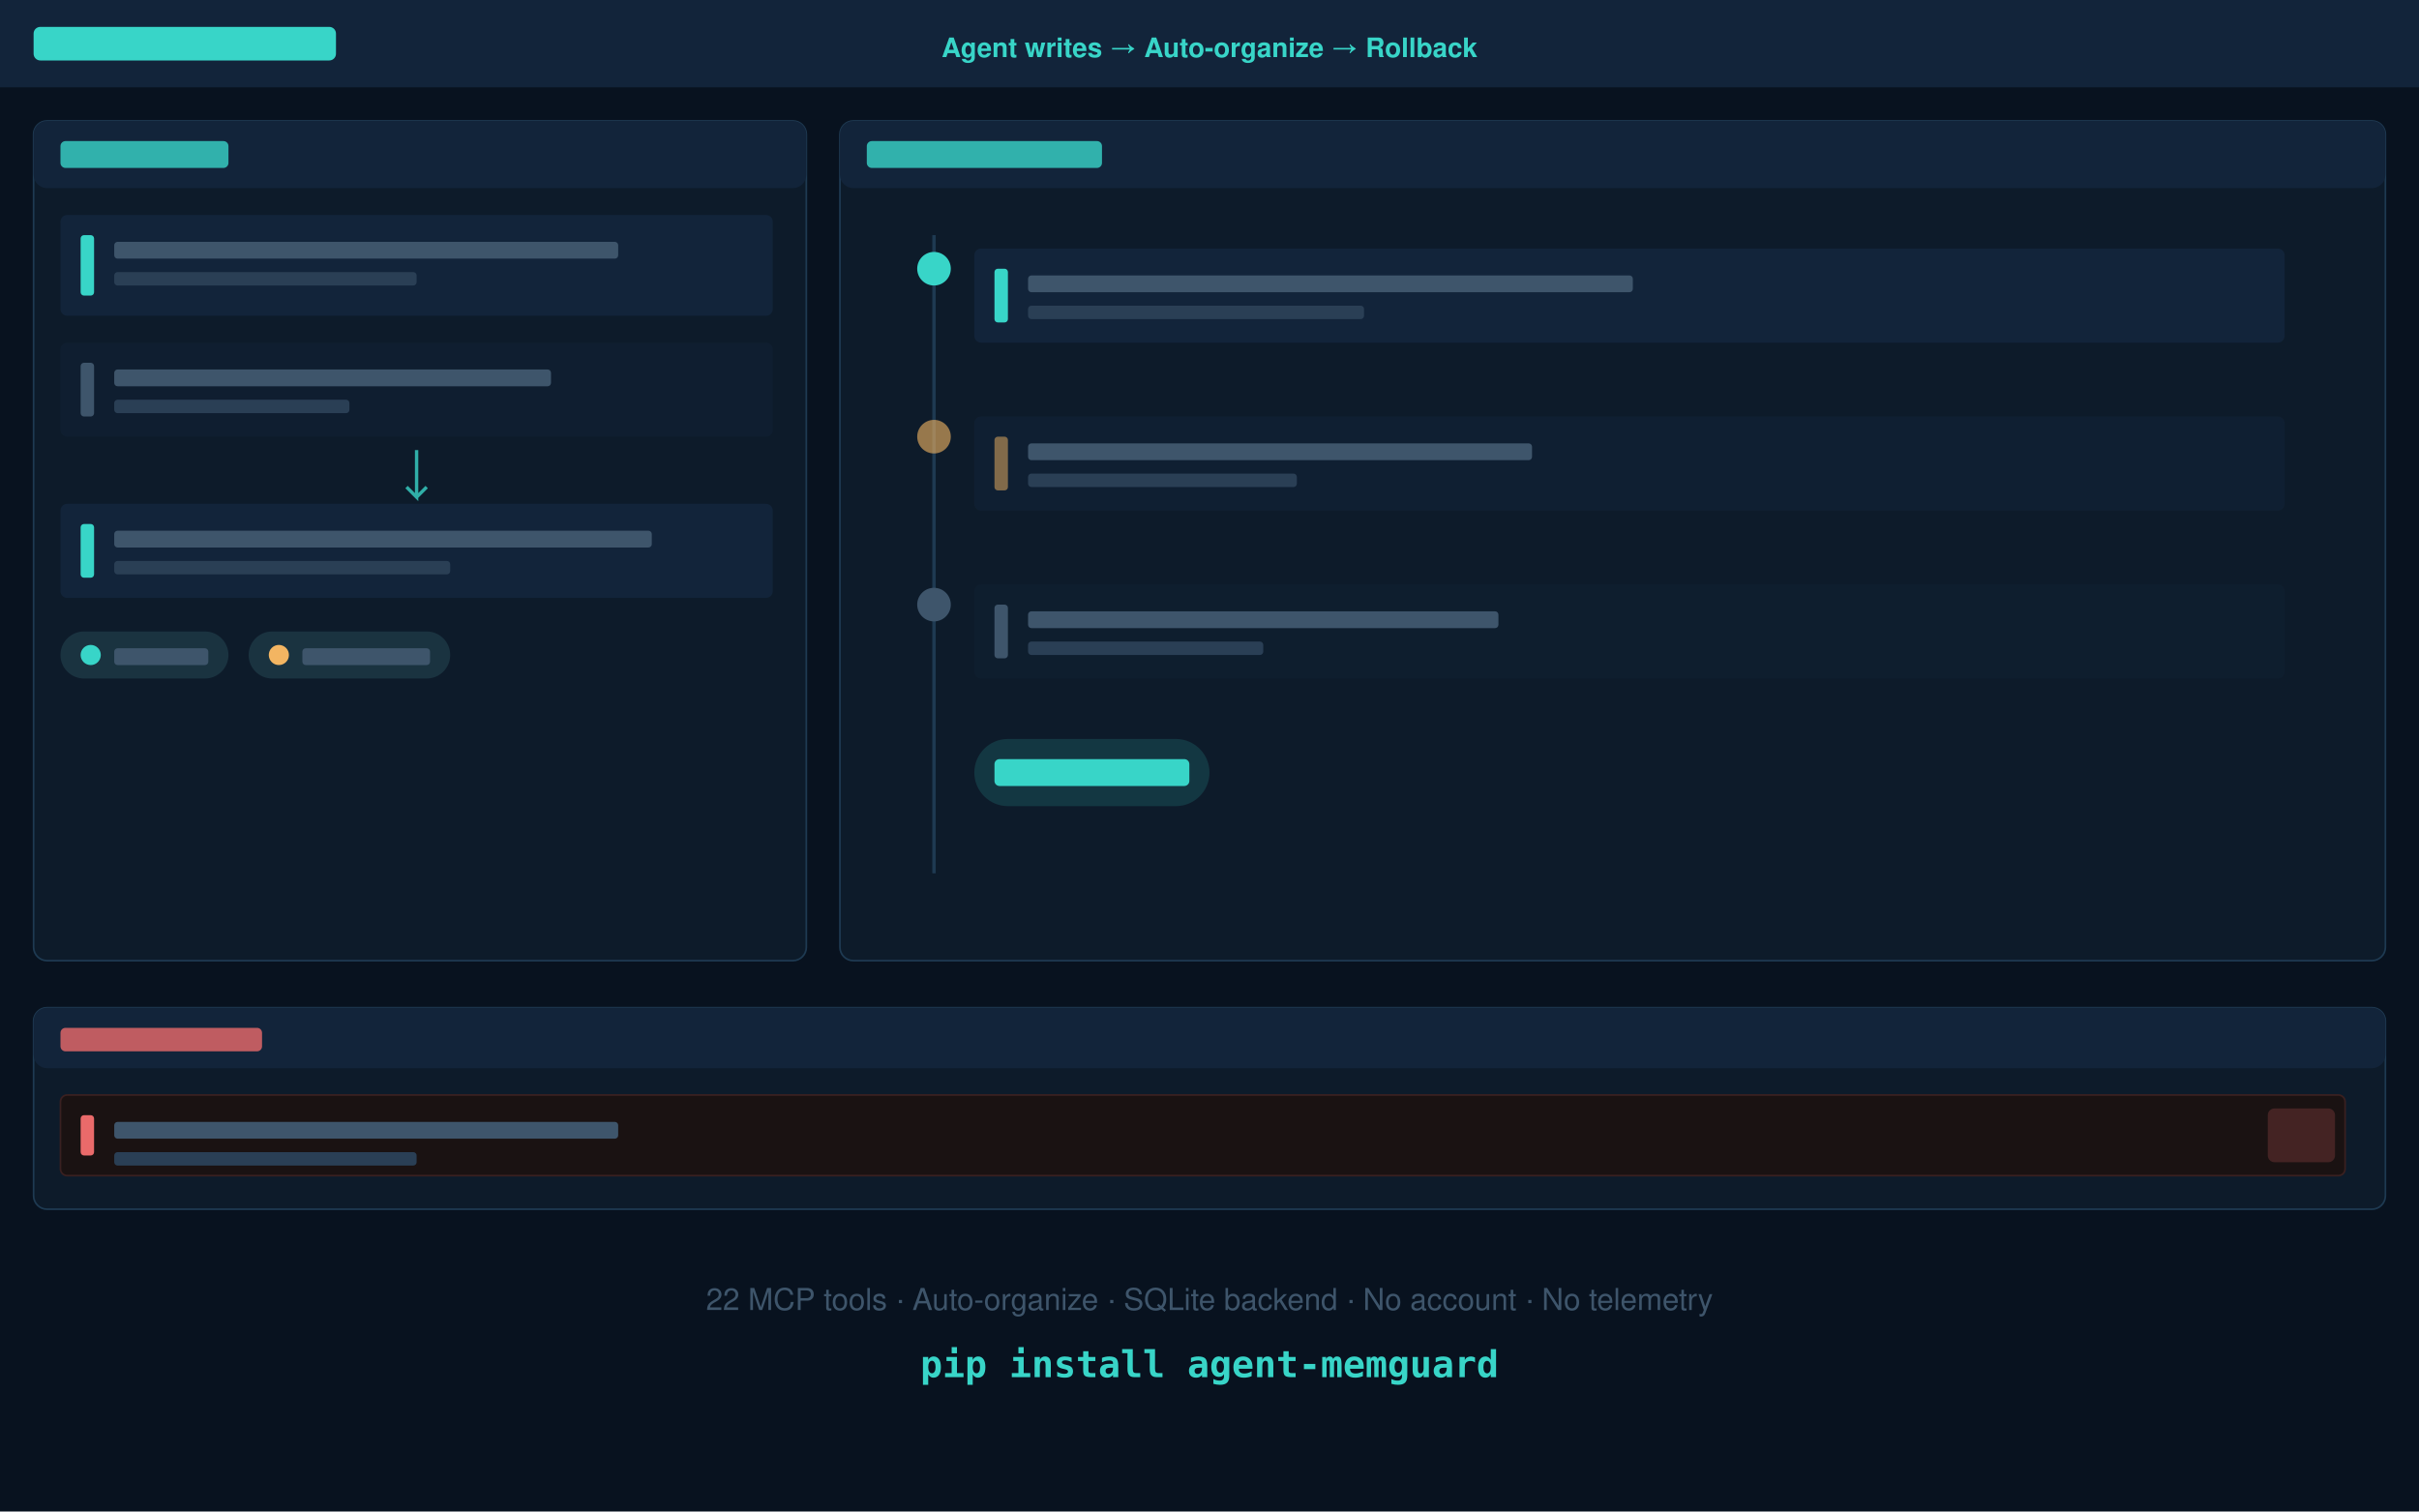
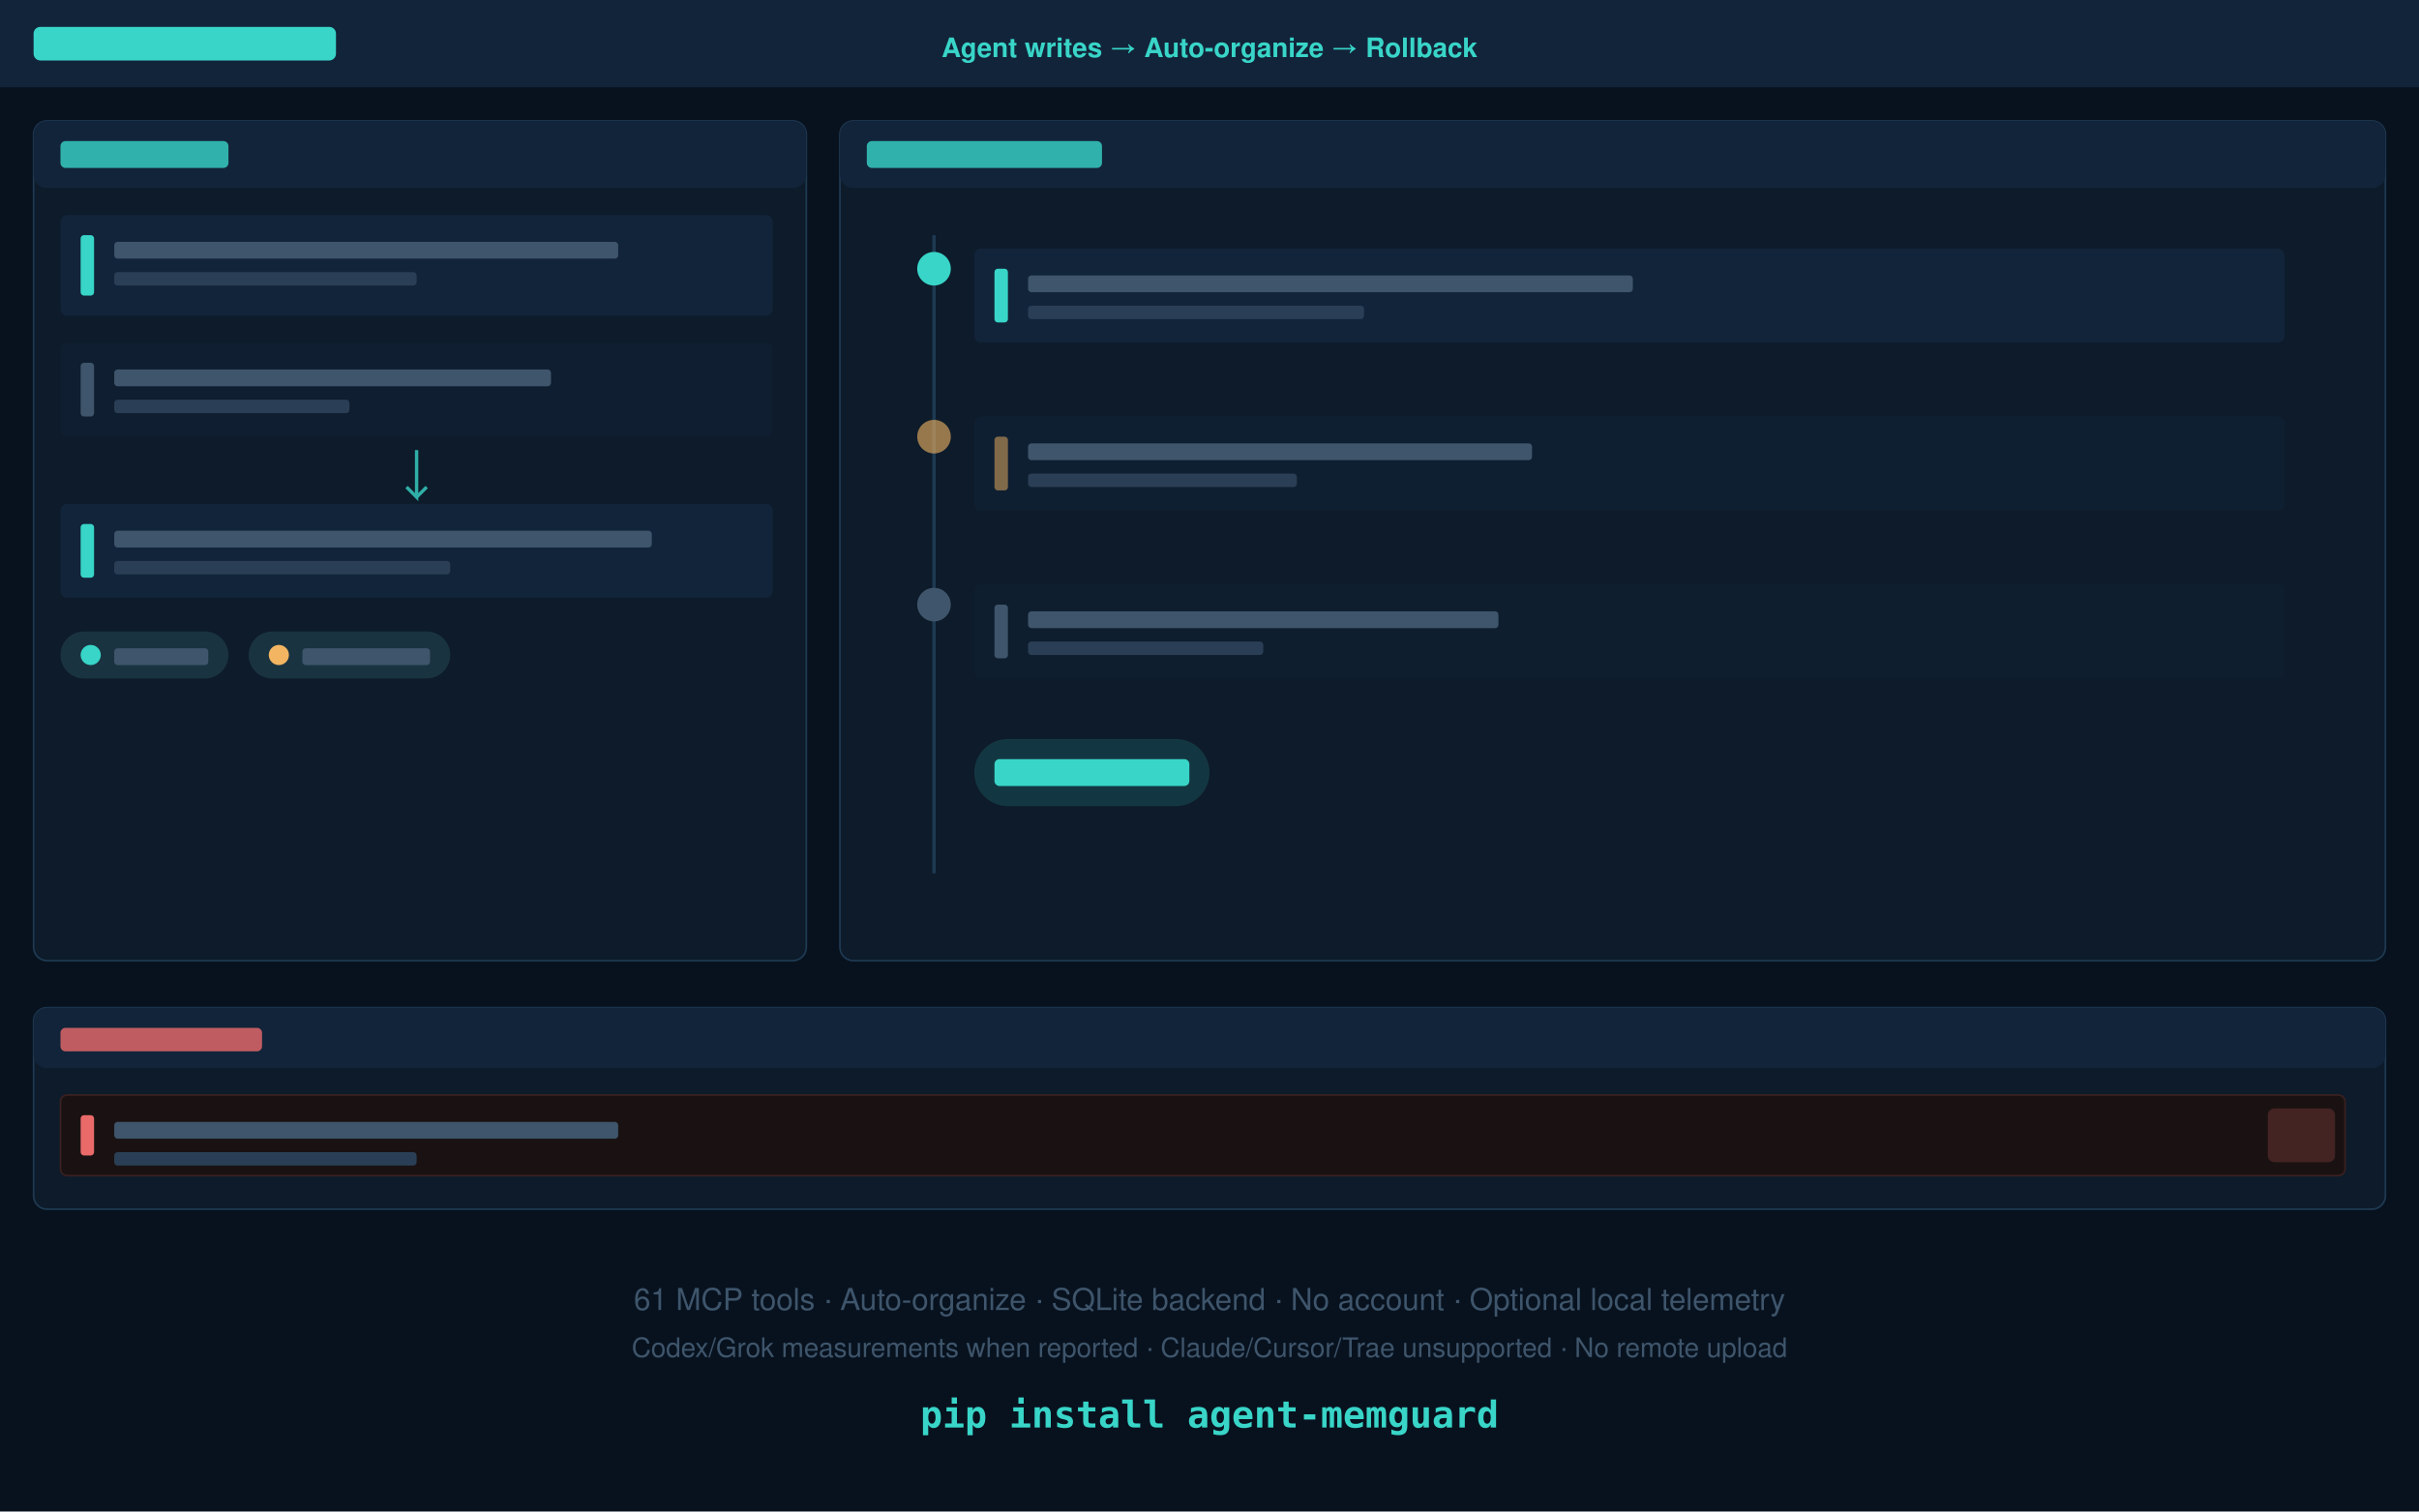
<svg xmlns="http://www.w3.org/2000/svg" width="1440" height="900" viewBox="0 0 1440 900" font-family="'Segoe UI', Helvetica, Arial, sans-serif">
  <style>
    @media (prefers-reduced-motion:reduce){
      animate,animateTransform{display:none}
    }
  </style>
  <rect width="1440" height="900" fill="#08121F" />
  <rect width="1440" height="52" fill="#12243A" />
  <rect x="20" y="16" width="180" height="20" rx="4" fill="#38D5C8" />
  <text x="720" y="34" font-size="16" font-weight="600" fill="#38D5C8" text-anchor="middle">Agent writes → Auto-organize → Rollback</text>
  <rect x="20" y="72" width="460" height="500" rx="8" fill="#0D1B2A" stroke="#1E3A52" stroke-width="1" />
  <rect x="20" y="72" width="460" height="40" rx="8" fill="#12243A" />
  <rect x="36" y="84" width="100" height="16" rx="3" fill="#38D5C8" opacity="0.8" />
  <rect x="36" y="128" width="424" height="60" rx="4" fill="#12243A" />
  <rect x="48" y="140" width="8" height="36" rx="2" fill="#38D5C8">
    <animate attributeName="opacity" values="0;1;1;0.4" dur="6s" repeatCount="indefinite" />
  </rect>
  <rect x="68" y="144" width="300" height="10" rx="2" fill="#3E556B" />
  <rect x="68" y="162" width="180" height="8" rx="2" fill="#2A3F55" />
  <rect x="36" y="204" width="424" height="56" rx="4" fill="#12243A" opacity="0.4">
    <animate attributeName="opacity" values="0.8;0.4;0.4;0.8" dur="6s" repeatCount="indefinite" />
  </rect>
  <rect x="48" y="216" width="8" height="32" rx="2" fill="#3E556B" />
  <rect x="68" y="220" width="260" height="10" rx="2" fill="#3E556B" />
  <rect x="68" y="238" width="140" height="8" rx="2" fill="#2A3F55" />
  <g opacity="0.8">
    <path d="M 248 268 L 248 296 L 242 290 M 248 296 L 254 290" stroke="#38D5C8" stroke-width="2" fill="none">
      <animate attributeName="opacity" values="0;0;1;1;0" dur="6s" repeatCount="indefinite" keyTimes="0;0.2;0.3;0.8;1" />
    </path>
  </g>
  <rect x="36" y="300" width="424" height="56" rx="4" fill="#12243A">
    <animate attributeName="fill" values="#12243A;#12243A;#0D2A20;#0D2A20;#12243A" dur="6s" repeatCount="indefinite" keyTimes="0;0.2;0.3;0.8;1" />
  </rect>
  <rect x="48" y="312" width="8" height="32" rx="2" fill="#38D5C8" />
  <rect x="68" y="316" width="320" height="10" rx="2" fill="#3E556B" />
  <rect x="68" y="334" width="200" height="8" rx="2" fill="#2A3F55" />
  <rect x="36" y="376" width="100" height="28" rx="14" fill="#1A3340">
    <animate attributeName="opacity" values="0.4;0.4;1;1;0.4" dur="6s" repeatCount="indefinite" keyTimes="0;0.2;0.3;0.8;1" />
  </rect>
  <rect x="48" y="384" width="12" height="12" rx="6" fill="#38D5C8" />
  <rect x="68" y="386" width="56" height="10" rx="2" fill="#3E556B" />
  <rect x="148" y="376" width="120" height="28" rx="14" fill="#1A3340">
    <animate attributeName="opacity" values="0.4;0.4;1;1;0.4" dur="6s" repeatCount="indefinite" keyTimes="0;0.2;0.3;0.8;1" />
  </rect>
  <rect x="160" y="384" width="12" height="12" rx="6" fill="#F3B562" />
  <rect x="180" y="386" width="76" height="10" rx="2" fill="#3E556B" />
  <rect x="500" y="72" width="920" height="500" rx="8" fill="#0D1B2A" stroke="#1E3A52" stroke-width="1" />
  <rect x="500" y="72" width="920" height="40" rx="8" fill="#12243A" />
  <rect x="516" y="84" width="140" height="16" rx="3" fill="#38D5C8" opacity="0.8" />
  <line x1="556" y1="140" x2="556" y2="520" stroke="#1E3A52" stroke-width="2" />
  <circle cx="556" cy="160" r="10" fill="#38D5C8">
    <animate attributeName="r" values="10;10;10;10;14;10" dur="6s" repeatCount="indefinite" keyTimes="0;0.2;0.3;0.7;0.8;1" />
  </circle>
  <rect x="580" y="148" width="780" height="56" rx="4" fill="#12243A">
    <animate attributeName="fill" values="#12243A;#12243A;#0D2A20;#0D2A20;#1A1212;#12243A" dur="6s" repeatCount="indefinite" keyTimes="0;0.2;0.3;0.7;0.8;1" />
  </rect>
  <rect x="592" y="160" width="8" height="32" rx="2" fill="#38D5C8" />
  <rect x="612" y="164" width="360" height="10" rx="2" fill="#3E556B" />
  <rect x="612" y="182" width="200" height="8" rx="2" fill="#2A3F55" />
  <circle cx="556" cy="260" r="10" fill="#F3B562" opacity="0.6" />
  <rect x="580" y="248" width="780" height="56" rx="4" fill="#12243A" opacity="0.5" />
  <rect x="592" y="260" width="8" height="32" rx="2" fill="#F3B562" opacity="0.5" />
  <rect x="612" y="264" width="300" height="10" rx="2" fill="#3E556B" />
  <rect x="612" y="282" width="160" height="8" rx="2" fill="#2A3F55" />
  <circle cx="556" cy="360" r="10" fill="#3E556B">
    <animate attributeName="fill" values="#3E556B;#3E556B;#3E556B;#3E556B;#38D5C8;#3E556B" dur="6s" repeatCount="indefinite" keyTimes="0;0.2;0.3;0.7;0.8;1" />
  </circle>
  <rect x="580" y="348" width="780" height="56" rx="4" fill="#12243A" opacity="0.3">
    <animate attributeName="opacity" values="0.3;0.3;0.3;0.3;0.8;0.3" dur="6s" repeatCount="indefinite" keyTimes="0;0.2;0.3;0.7;0.8;1" />
  </rect>
  <rect x="592" y="360" width="8" height="32" rx="2" fill="#3E556B">
    <animate attributeName="fill" values="#3E556B;#3E556B;#3E556B;#3E556B;#38D5C8;#3E556B" dur="6s" repeatCount="indefinite" keyTimes="0;0.2;0.3;0.7;0.8;1" />
  </rect>
  <rect x="612" y="364" width="280" height="10" rx="2" fill="#3E556B" />
  <rect x="612" y="382" width="140" height="8" rx="2" fill="#2A3F55" />
  <rect x="580" y="440" width="140" height="40" rx="20" fill="#38D5C8" opacity="0.15">
    <animate attributeName="opacity" values="0.15;0.15;0.15;0.15;0.4;0.15" dur="6s" repeatCount="indefinite" keyTimes="0;0.2;0.3;0.7;0.8;1" />
  </rect>
  <rect x="592" y="452" width="116" height="16" rx="3" fill="#38D5C8">
    <animate attributeName="opacity" values="0.4;0.4;0.4;0.4;1;0.4" dur="6s" repeatCount="indefinite" keyTimes="0;0.2;0.3;0.7;0.8;1" />
  </rect>
  <path d="M 556 380 Q 520 420 556 460" stroke="#38D5C8" stroke-width="2" fill="none" stroke-dasharray="4 4" opacity="0">
    <animate attributeName="opacity" values="0;0;0;0;0.8;0" dur="6s" repeatCount="indefinite" keyTimes="0;0.2;0.3;0.7;0.8;1" />
  </path>
  <rect x="20" y="600" width="1400" height="120" rx="8" fill="#0D1B2A" stroke="#1E3A52" stroke-width="1" />
  <rect x="20" y="600" width="1400" height="36" rx="8" fill="#12243A" />
  <rect x="36" y="612" width="120" height="14" rx="3" fill="#EA6A6A" opacity="0.8" />
  <rect x="36" y="652" width="1360" height="48" rx="4" fill="#1A1212" stroke="#3A2020" stroke-width="1" />
  <rect x="48" y="664" width="8" height="24" rx="2" fill="#EA6A6A" />
  <rect x="68" y="668" width="300" height="10" rx="2" fill="#3E556B" />
  <rect x="68" y="686" width="180" height="8" rx="2" fill="#2A3F55" />
  <rect x="1350" y="660" width="40" height="32" rx="4" fill="#EA6A6A" opacity="0.2" />
-   <text x="720" y="780" font-size="18" fill="#3E556B" text-anchor="middle">22 MCP tools · Auto-organize · SQLite backend · No account · No telemetry</text>
-   <text x="720" y="820" font-size="22" font-weight="600" fill="#38D5C8" text-anchor="middle" font-family="'Cascadia Code', 'Consolas', monospace">pip install agent-memguard</text>
+   <text x="720" y="780" font-size="18" fill="#3E556B" text-anchor="middle">61 MCP tools · Auto-organize · SQLite backend · No account · Optional local telemetry</text>
+   <text x="720" y="808" font-size="16" fill="#3E556B" text-anchor="middle">Codex/Grok measurements when reported · Claude/Cursor/Trae unsupported · No remote upload</text>
+   <text x="720" y="850" font-size="22" font-weight="600" fill="#38D5C8" text-anchor="middle" font-family="'Cascadia Code', 'Consolas', monospace">pip install agent-memguard</text>
</svg>
